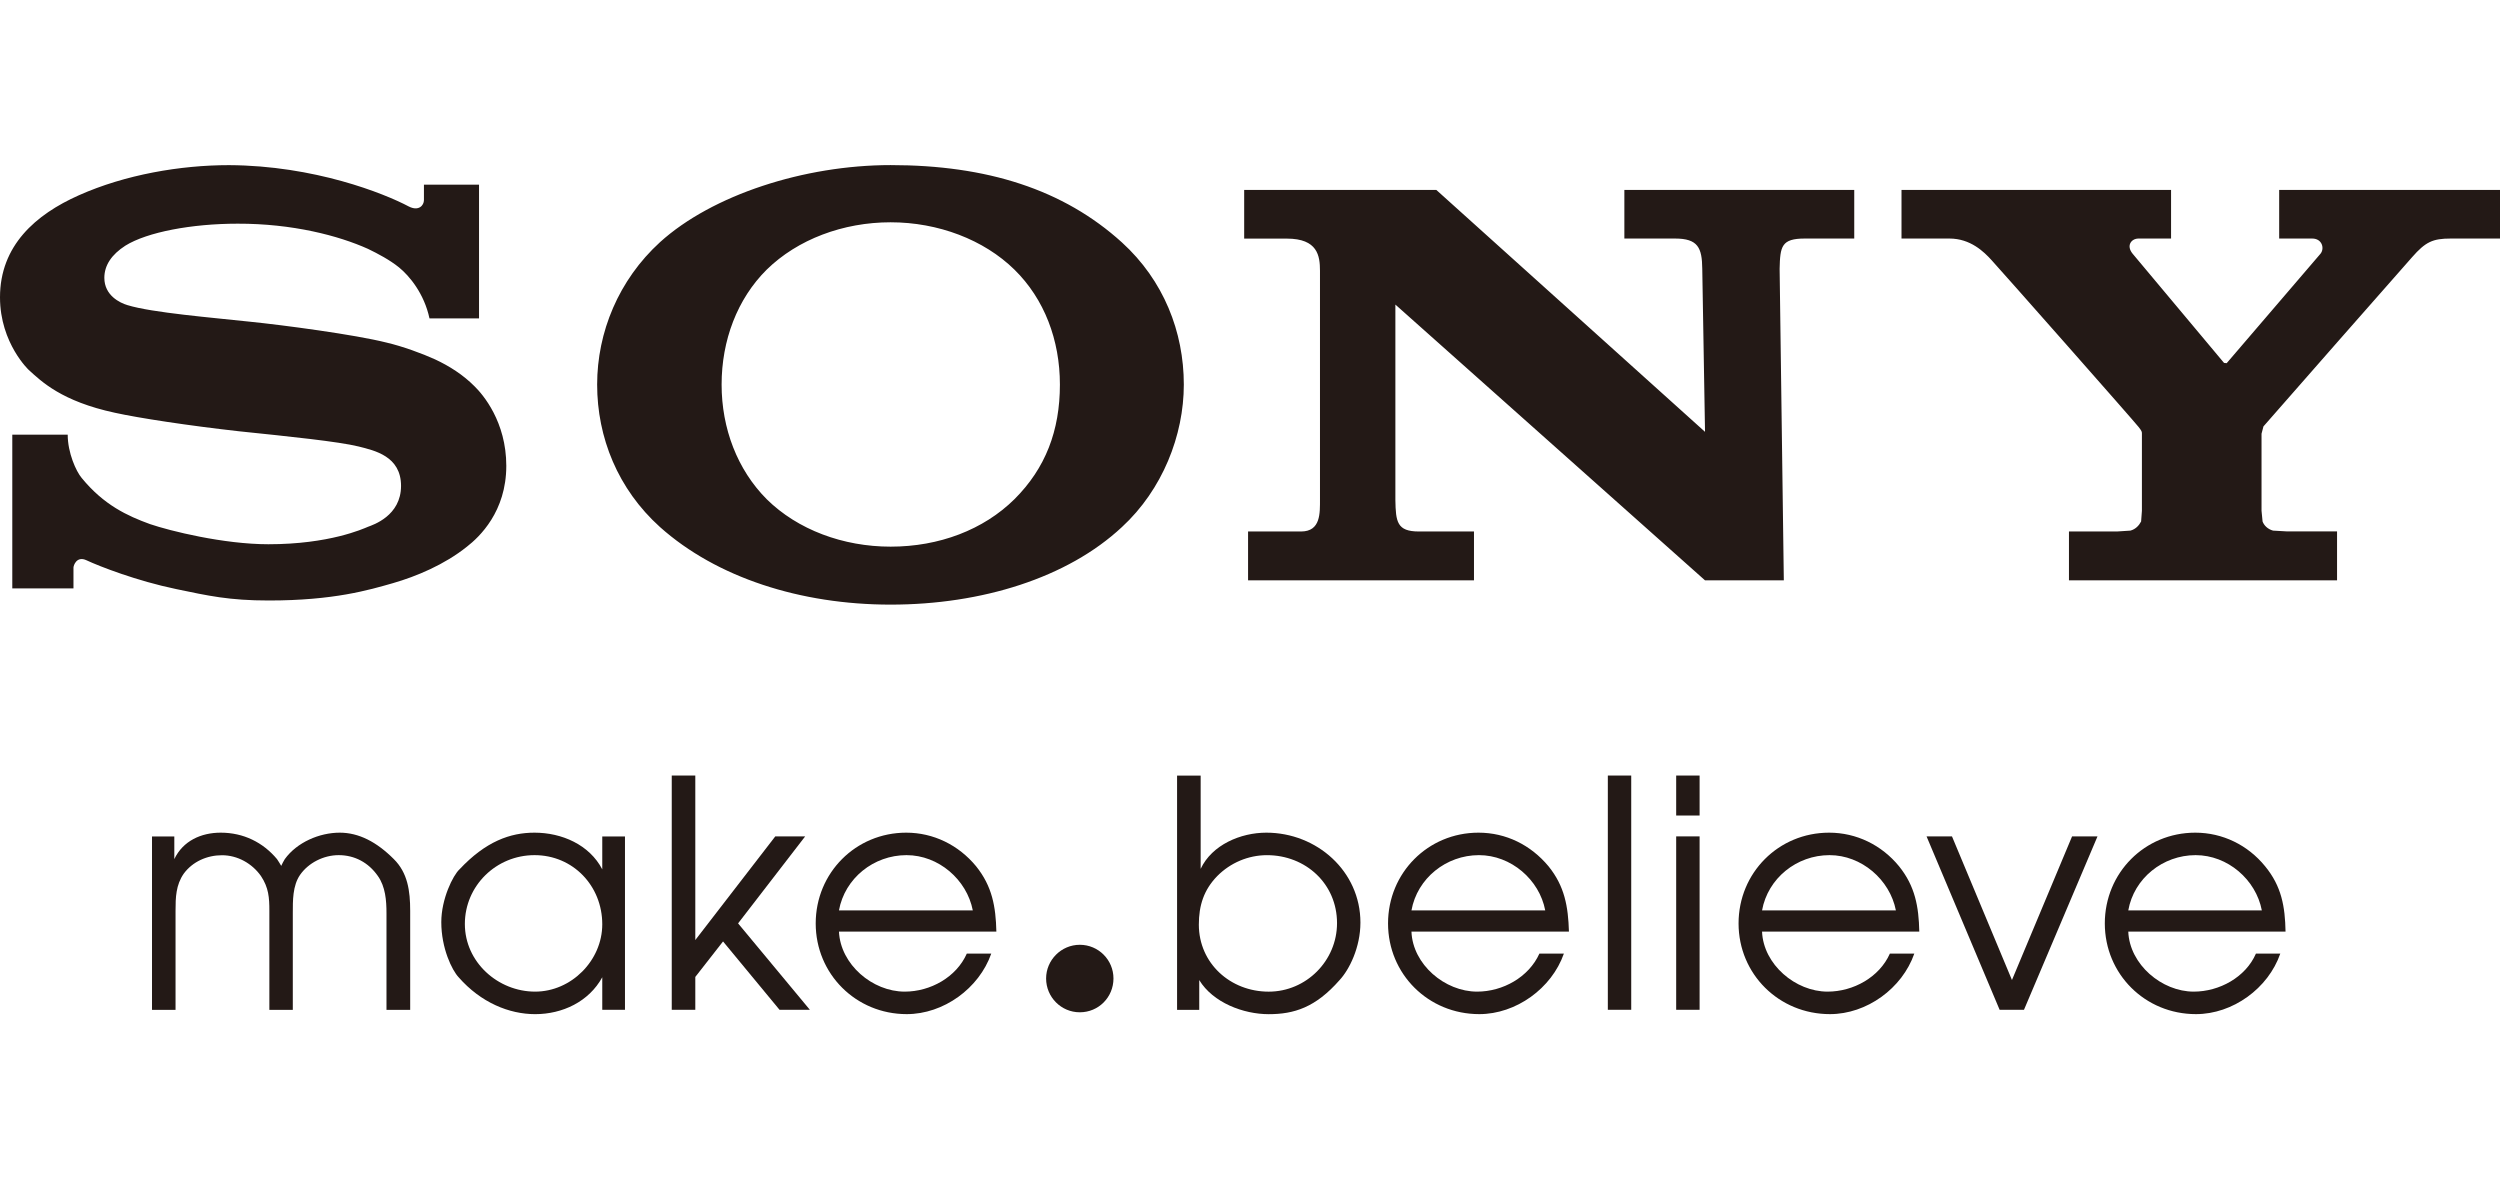
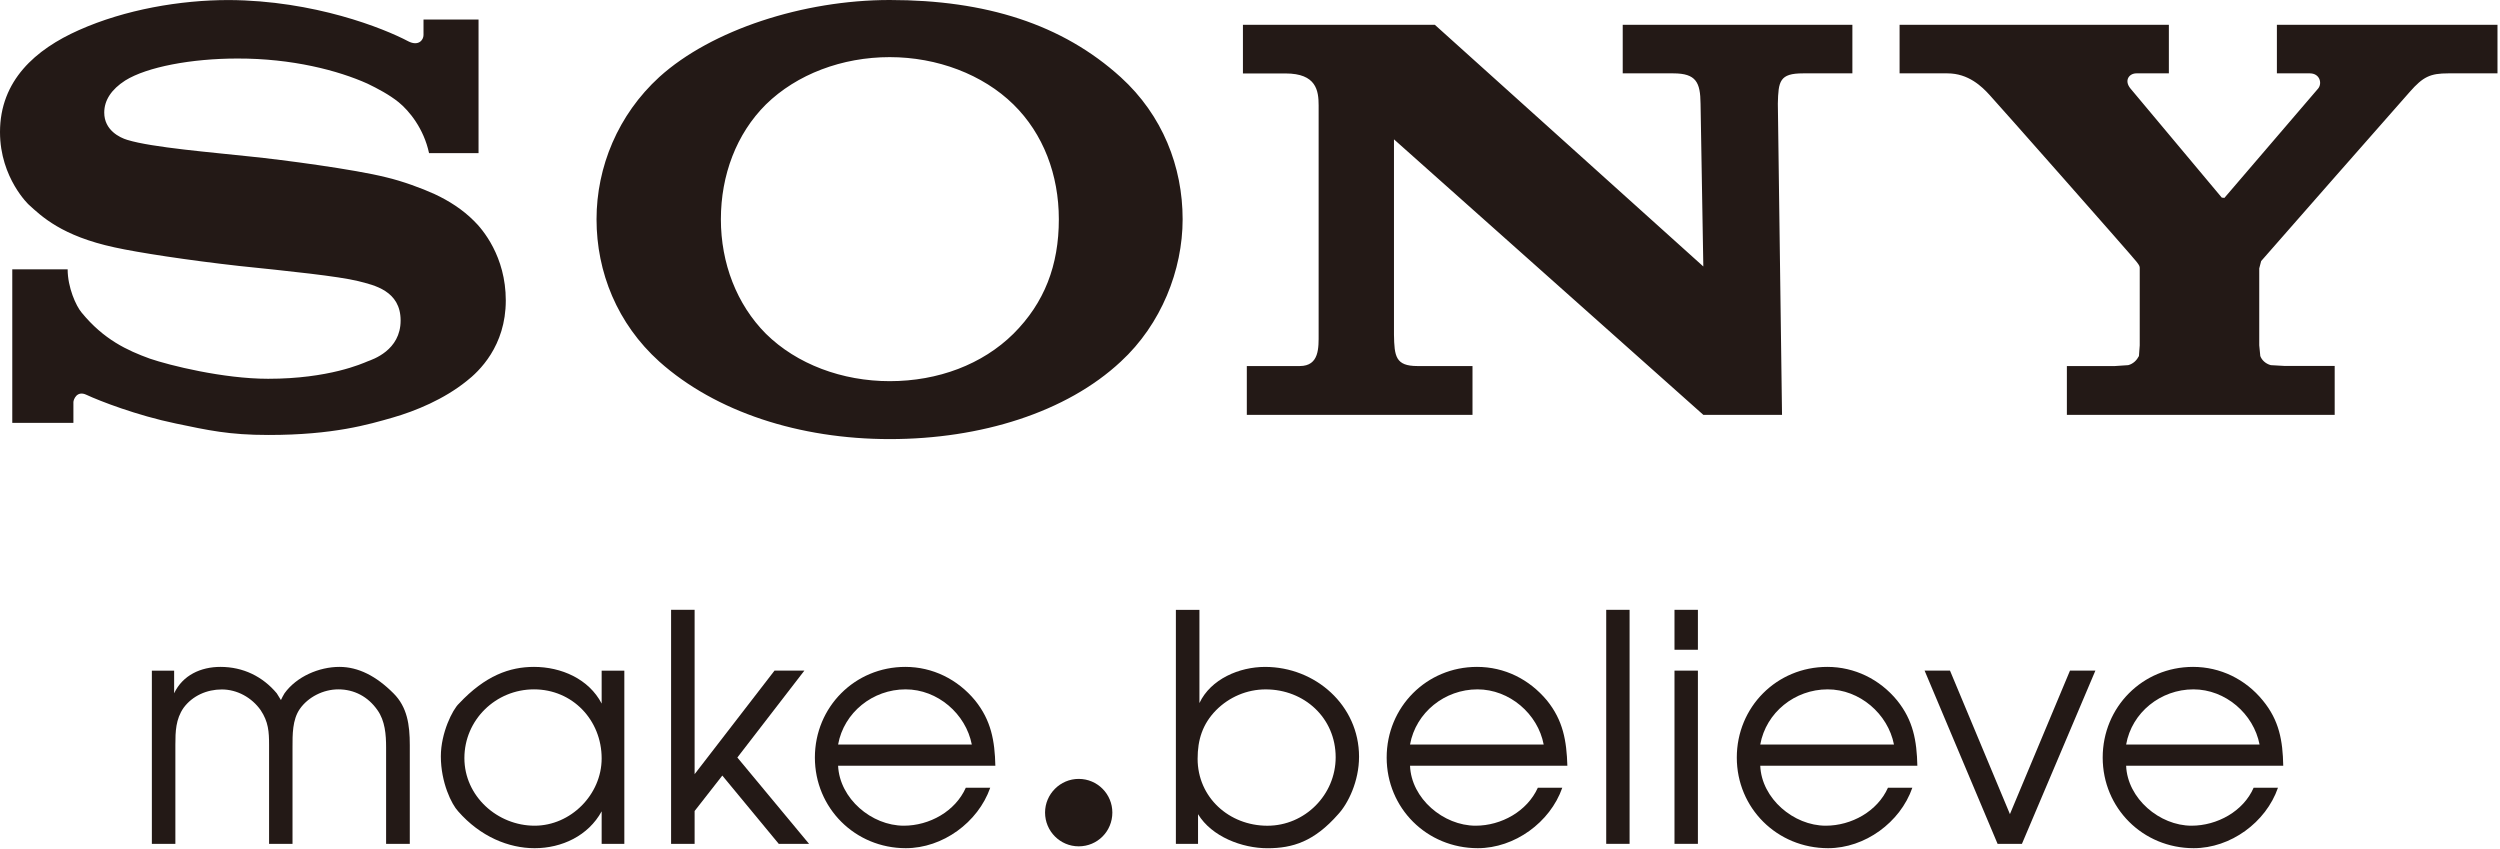
- <svg xmlns="http://www.w3.org/2000/svg" width="106" height="50" viewBox="0 0 106 50" fill="none">
-   <path d="M6.445 35.465H7.391V36.426C7.756 35.654 8.528 35.305 9.357 35.305C10.322 35.305 11.149 35.714 11.745 36.426C11.808 36.519 11.863 36.61 11.924 36.713C11.972 36.61 12.014 36.528 12.076 36.426C12.589 35.714 13.546 35.305 14.404 35.305C15.208 35.305 15.969 35.694 16.698 36.426C17.285 37.008 17.392 37.765 17.392 38.624V42.817H16.387V38.72C16.387 38.184 16.344 37.595 16.02 37.14C15.622 36.569 15.033 36.258 14.36 36.258C13.722 36.258 13.079 36.583 12.723 37.094C12.406 37.554 12.415 38.184 12.415 38.72V42.817H11.421V38.614C11.421 38.062 11.393 37.635 11.063 37.141C10.689 36.61 10.071 36.262 9.412 36.262C8.784 36.262 8.169 36.528 7.79 37.044C7.458 37.524 7.443 38.048 7.443 38.614V42.817H6.445L6.445 35.465Z" fill="#231916" />
-   <path d="M19.71 39.177C19.71 40.795 21.113 42.045 22.69 42.045C24.222 42.045 25.536 40.727 25.536 39.19C25.536 37.562 24.299 36.258 22.664 36.258C21.041 36.258 19.71 37.554 19.71 39.177ZM26.499 42.816H25.536V41.436C24.969 42.471 23.847 43 22.69 43C21.59 43 20.388 42.511 19.446 41.436C19.167 41.139 18.711 40.212 18.711 39.099C18.711 38.111 19.209 37.112 19.482 36.861C20.597 35.673 21.634 35.305 22.664 35.305C23.82 35.305 24.992 35.815 25.536 36.861V35.465H26.499L26.499 42.816Z" fill="#231916" />
-   <path d="M28.482 32.883H29.481V39.858L32.872 35.463H34.139L31.295 39.151L34.338 42.815H33.052L30.657 39.917L29.481 41.422V42.815H28.482L28.482 32.883Z" fill="#231916" />
-   <path d="M41.247 38.601C40.992 37.296 39.797 36.258 38.435 36.258C37.044 36.258 35.818 37.238 35.572 38.601H41.247ZM35.572 39.5C35.636 40.894 36.991 42.045 38.36 42.045C39.447 42.045 40.548 41.436 40.992 40.434H42.029C41.511 41.909 40.008 42.999 38.444 42.999C36.297 42.999 34.586 41.301 34.586 39.153C34.586 37.008 36.285 35.305 38.424 35.305C39.579 35.305 40.645 35.83 41.386 36.729C42.069 37.578 42.221 38.439 42.246 39.5H35.572Z" fill="#231916" />
-   <path d="M51.615 37.141C51.038 37.731 50.831 38.398 50.831 39.203C50.831 40.845 52.169 42.046 53.792 42.046C55.387 42.046 56.69 40.733 56.69 39.141C56.69 37.472 55.361 36.259 53.719 36.259C52.926 36.259 52.169 36.583 51.615 37.141ZM49.908 32.885H50.908V36.839C51.39 35.817 52.605 35.305 53.693 35.305C55.831 35.305 57.682 36.939 57.682 39.116C57.682 40.17 57.21 41.113 56.799 41.555C55.777 42.719 54.867 43.001 53.792 43.001C52.722 43.001 51.429 42.513 50.848 41.555V42.817H49.908V32.885Z" fill="#231916" />
-   <path d="M65.518 38.601C65.27 37.296 64.068 36.258 62.707 36.258C61.319 36.258 60.091 37.238 59.846 38.601H65.518ZM59.846 39.5C59.898 40.894 61.262 42.045 62.63 42.045C63.717 42.045 64.817 41.436 65.27 40.434H66.308C65.792 41.909 64.279 42.999 62.722 42.999C60.559 42.999 58.853 41.301 58.853 39.153C58.853 37.008 60.548 35.305 62.687 35.305C63.859 35.305 64.907 35.83 65.656 36.729C66.343 37.578 66.491 38.439 66.523 39.5H59.846Z" fill="#231916" />
-   <path d="M68.172 32.883H69.164V42.815H68.172V32.883Z" fill="#231916" />
-   <path d="M71.07 35.463H72.063V42.815H71.07V35.463ZM71.07 32.883H72.063V34.578H71.07V32.883Z" fill="#231916" />
-   <path d="M80.386 38.601C80.13 37.296 78.928 36.258 77.571 36.258C76.179 36.258 74.957 37.238 74.711 38.601H80.386ZM74.711 39.5C74.767 40.894 76.128 42.045 77.49 42.045C78.58 42.045 79.685 41.436 80.13 40.434H81.166C80.652 41.909 79.15 42.999 77.59 42.999C75.427 42.999 73.715 41.301 73.715 39.153C73.715 37.008 75.409 35.305 77.555 35.305C78.713 35.305 79.783 35.83 80.519 36.729C81.203 37.578 81.354 38.439 81.378 39.5H74.711Z" fill="#231916" />
-   <path d="M81.686 35.463H82.764L85.307 41.553L87.856 35.463H88.934L85.817 42.815H84.784L81.686 35.463Z" fill="#231916" />
-   <path d="M95.902 38.601C95.651 37.296 94.455 36.258 93.094 36.258C91.707 36.258 90.479 37.238 90.239 38.601H95.902ZM90.239 39.5C90.295 40.894 91.66 42.045 93.014 42.045C94.1 42.045 95.216 41.436 95.651 40.434H96.684C96.172 41.909 94.669 42.999 93.108 42.999C90.951 42.999 89.244 41.301 89.244 39.153C89.244 37.008 90.938 35.305 93.08 35.305C94.239 35.305 95.308 35.83 96.04 36.729C96.739 37.578 96.887 38.439 96.907 39.5H90.239Z" fill="#231916" />
-   <path d="M47.211 41.487C47.211 42.281 46.581 42.921 45.783 42.921C44.997 42.921 44.355 42.281 44.355 41.487C44.355 40.706 44.997 40.059 45.783 40.059C46.581 40.059 47.211 40.706 47.211 41.487Z" fill="#231916" />
-   <path d="M89.762 22.535L90.331 22.498C90.554 22.437 90.695 22.279 90.783 22.111L90.817 21.656V18.39C90.817 18.31 90.817 18.281 90.673 18.1C90.536 17.913 84.719 11.324 84.448 11.037C84.117 10.671 83.545 10.114 82.656 10.114H80.624V8.053H92.053V10.114H90.673C90.369 10.114 90.14 10.413 90.423 10.757L94.299 15.387L94.411 15.399L98.39 10.757C98.571 10.533 98.457 10.114 98.038 10.114H96.637V8.053H106V10.114H103.911C103.151 10.114 102.844 10.253 102.276 10.901C102.006 11.197 96.124 17.9 95.97 18.08L95.889 18.39V21.656L95.933 22.111C95.995 22.279 96.152 22.437 96.377 22.498L96.94 22.53H99.091V24.607H87.724V22.535H89.762ZM60.9 8.053L72.293 18.31L72.176 11.4C72.167 10.501 71.993 10.114 71.021 10.114H68.873V8.053H78.62V10.114H76.525C75.533 10.114 75.477 10.442 75.456 11.4L75.634 24.607H72.293L59.164 12.914V21.204C59.18 22.122 59.23 22.535 60.158 22.535H62.497V24.607H52.918V22.535H55.166C56.004 22.535 55.967 21.748 55.967 21.165V11.477C55.967 10.85 55.871 10.117 54.564 10.117H52.753V8.053L60.9 8.053ZM9.71 7.002C13.336 7.02 16.286 8.201 17.329 8.753C17.756 8.973 17.975 8.704 17.975 8.486V7.829H20.311V13.499H18.21C17.985 12.452 17.366 11.703 16.921 11.34C16.521 11.017 16.026 10.757 15.6 10.551C14.357 9.992 12.4 9.478 10.077 9.484C8.132 9.484 6.239 9.84 5.314 10.417C4.734 10.791 4.424 11.248 4.424 11.78C4.424 12.525 5.08 12.841 5.403 12.937C6.442 13.26 9.075 13.474 10.586 13.639C12.021 13.785 15.041 14.187 16.383 14.524C17.07 14.684 17.903 14.99 18.443 15.236C19.058 15.522 19.637 15.893 20.117 16.376C20.475 16.724 21.467 17.881 21.467 19.751C21.467 21.694 20.328 22.767 19.799 23.178C18.843 23.944 17.649 24.441 16.663 24.725C15.645 25.016 14.159 25.461 11.396 25.461C9.71 25.461 8.829 25.26 7.472 24.977C5.8 24.631 4.213 24.011 3.675 23.759C3.25 23.554 3.115 23.979 3.115 24.065V24.947H0.521V18.431H2.871C2.871 19.2 3.227 19.986 3.463 20.265C4.403 21.415 5.406 21.875 6.361 22.222C7.195 22.507 9.477 23.076 11.38 23.076C13.963 23.076 15.388 22.425 15.6 22.337C15.811 22.257 17.004 21.875 17.004 20.602C17.004 19.339 15.879 19.102 15.204 18.931C14.351 18.721 12.258 18.506 10.143 18.287C8.002 18.048 5.86 17.721 4.866 17.5C2.618 17.016 1.758 16.177 1.217 15.683C1.255 15.72 0 14.569 0 12.607C0 10.413 1.511 9.095 3.346 8.279C5.314 7.402 7.655 7.002 9.71 7.002ZM37.762 23.178C35.749 23.178 33.819 22.461 32.507 21.165C31.265 19.916 30.596 18.169 30.596 16.306C30.596 14.434 31.256 12.678 32.507 11.434C33.819 10.148 35.749 9.425 37.762 9.425C39.776 9.425 41.716 10.16 43.014 11.434C44.281 12.678 44.94 14.418 44.94 16.306C44.94 18.26 44.33 19.853 43.014 21.165C41.698 22.466 39.817 23.178 37.762 23.178V25.636C41.623 25.636 45.262 24.502 47.569 22.348C49.289 20.763 50.194 18.46 50.194 16.306C50.194 14.073 49.34 11.889 47.569 10.278C45.089 8.028 41.841 7 37.762 7C34.101 7 30.198 8.265 27.985 10.268C26.229 11.871 25.319 14.086 25.319 16.306C25.319 18.55 26.198 20.738 27.985 22.348C30.378 24.485 33.934 25.636 37.762 25.636V23.178Z" fill="#231916" />
+ <svg xmlns="http://www.w3.org/2000/svg" width="168" height="57" viewBox="0 0 168 57" fill="none">
+   <path d="M10.205 45.068H11.702V46.589C12.28 45.367 13.503 44.815 14.815 44.815C16.343 44.815 17.652 45.462 18.597 46.589C18.695 46.737 18.784 46.882 18.879 47.044C18.956 46.882 19.021 46.751 19.12 46.589C19.933 45.462 21.447 44.815 22.806 44.815C24.078 44.815 25.284 45.431 26.439 46.589C27.368 47.511 27.538 48.71 27.538 50.07V56.708H25.946V50.222C25.946 49.374 25.878 48.441 25.365 47.721C24.735 46.816 23.802 46.325 22.737 46.325C21.727 46.325 20.708 46.838 20.144 47.647C19.643 48.376 19.657 49.374 19.657 50.222V56.708H18.082V50.054C18.082 49.18 18.039 48.503 17.516 47.722C16.924 46.882 15.946 46.331 14.903 46.331C13.908 46.331 12.934 46.751 12.334 47.569C11.809 48.328 11.785 49.158 11.785 50.054V56.708H10.205L10.205 45.068Z" fill="#231916" />
+   <path d="M31.207 50.945C31.207 53.507 33.429 55.487 35.926 55.487C38.351 55.487 40.431 53.4 40.431 50.965C40.431 48.389 38.473 46.325 35.884 46.325C33.314 46.325 31.207 48.376 31.207 50.945ZM41.955 56.707H40.431V54.522C39.534 56.161 37.757 56.999 35.926 56.999C34.184 56.999 32.28 56.225 30.789 54.522C30.347 54.052 29.625 52.584 29.625 50.822C29.625 49.258 30.413 47.676 30.845 47.279C32.612 45.397 34.253 44.815 35.884 44.815C37.714 44.815 39.57 45.623 40.431 47.279V45.068H41.955L41.955 56.707Z" fill="#231916" />
+   <path d="M45.097 40.98H46.678V52.024L52.047 45.066H54.053L49.55 50.905L54.368 56.706H52.332L48.54 52.118L46.678 54.5V56.706H45.097L45.097 40.98Z" fill="#231916" />
+   <path d="M65.306 50.034C64.902 47.968 63.011 46.325 60.855 46.325C58.652 46.325 56.71 47.875 56.32 50.034H65.306ZM56.32 51.457C56.422 53.665 58.568 55.487 60.736 55.487C62.456 55.487 64.199 54.522 64.902 52.935H66.544C65.724 55.272 63.344 56.998 60.868 56.998C57.469 56.998 54.76 54.308 54.76 50.907C54.76 47.511 57.449 44.815 60.837 44.815C62.666 44.815 64.353 45.646 65.526 47.07C66.607 48.413 66.848 49.778 66.888 51.457H56.32Z" fill="#231916" />
+   <path d="M81.722 47.724C80.808 48.657 80.48 49.713 80.48 50.989C80.48 53.588 82.599 55.489 85.169 55.489C87.694 55.489 89.757 53.41 89.757 50.889C89.757 48.248 87.653 46.327 85.053 46.327C83.797 46.327 82.599 46.84 81.722 47.724ZM79.019 40.984H80.602V47.245C81.366 45.626 83.29 44.816 85.011 44.816C88.398 44.816 91.328 47.403 91.328 50.85C91.328 52.519 90.58 54.012 89.93 54.712C88.311 56.555 86.871 57.001 85.169 57.001C83.474 57.001 81.428 56.228 80.508 54.712V56.71H79.019V40.984Z" fill="#231916" />
+   <path d="M103.736 50.034C103.343 47.968 101.44 46.325 99.284 46.325C97.087 46.325 95.143 47.875 94.754 50.034H103.736ZM94.754 51.457C94.837 53.665 96.998 55.487 99.162 55.487C100.884 55.487 102.626 54.522 103.343 52.935H104.986C104.169 55.272 101.774 56.998 99.309 56.998C95.883 56.998 93.184 54.308 93.184 50.907C93.184 47.511 95.867 44.815 99.252 44.815C101.109 44.815 102.768 45.646 103.955 47.07C105.041 48.413 105.276 49.778 105.327 51.457H94.754Z" fill="#231916" />
+   <path d="M107.938 40.98H109.508V56.706H107.938V40.98Z" fill="#231916" />
+   <path d="M112.526 45.066H114.099V56.706H112.526V45.066ZM112.526 40.98H114.099V43.664H112.526V40.98Z" fill="#231916" />
+   <path d="M127.275 50.034C126.871 47.968 124.967 46.325 122.818 46.325C120.614 46.325 118.679 47.875 118.289 50.034H127.275ZM118.289 51.457C118.379 53.665 120.534 55.487 122.69 55.487C124.416 55.487 126.165 54.522 126.871 52.935H128.51C127.697 55.272 125.319 56.998 122.848 56.998C119.424 56.998 116.713 54.308 116.713 50.907C116.713 47.511 119.395 44.815 122.793 44.815C124.626 44.815 126.32 45.646 127.487 47.07C128.569 48.413 128.808 49.778 128.846 51.457H118.289Z" fill="#231916" />
+   <path d="M129.333 45.066H131.04L135.067 54.709L139.103 45.066H140.81L135.874 56.707H134.238L129.333 45.066Z" fill="#231916" />
+   <path d="M151.843 50.034C151.444 47.968 149.552 46.325 147.397 46.325C145.2 46.325 143.256 47.875 142.876 50.034H151.843ZM142.876 51.457C142.964 53.665 145.126 55.487 147.27 55.487C148.99 55.487 150.756 54.522 151.444 52.935H153.08C152.27 55.272 149.889 56.998 147.419 56.998C144.003 56.998 141.301 54.308 141.301 50.907C141.301 47.511 143.983 44.815 147.374 44.815C149.208 44.815 150.901 45.646 152.06 47.07C153.167 48.413 153.402 49.778 153.434 51.457H142.876Z" fill="#231916" />
+   <path d="M74.75 54.603C74.75 55.86 73.753 56.874 72.489 56.874C71.244 56.874 70.228 55.86 70.228 54.603C70.228 53.366 71.244 52.342 72.489 52.342C73.753 52.342 74.75 53.366 74.75 54.603Z" fill="#231916" />
+   <path d="M142.121 24.598L143.021 24.538C143.375 24.441 143.598 24.191 143.737 23.925L143.79 23.204V18.034C143.79 17.907 143.79 17.861 143.563 17.574C143.347 17.278 134.137 6.847 133.708 6.392C133.183 5.812 132.277 4.93 130.87 4.93H127.652V1.668H145.748V4.93H143.563C143.082 4.93 142.72 5.404 143.167 5.948L149.304 13.28L149.481 13.298L155.781 5.948C156.068 5.594 155.887 4.93 155.225 4.93H153.007V1.668H167.831V4.93H164.522C163.32 4.93 162.834 5.15 161.934 6.177C161.507 6.646 152.194 17.258 151.95 17.543L151.821 18.034V23.204L151.892 23.925C151.989 24.191 152.238 24.441 152.595 24.538L153.486 24.589H156.891V27.877H138.894V24.598H142.121ZM96.423 1.668L114.463 17.907L114.277 6.967C114.263 5.543 113.987 4.93 112.448 4.93H109.047V1.668H124.48V4.93H121.163C119.592 4.93 119.504 5.449 119.471 6.967L119.752 27.877H114.463L93.675 9.364V22.49C93.7 23.942 93.78 24.598 95.249 24.598H98.952V27.877H83.786V24.598H87.344C88.672 24.598 88.612 23.351 88.612 22.428V7.088C88.612 6.096 88.462 4.936 86.391 4.936H83.525V1.668L96.423 1.668ZM15.375 0.003C21.114 0.032 25.786 1.901 27.437 2.776C28.113 3.123 28.46 2.698 28.46 2.354V1.312H32.158V10.29H28.832C28.476 8.632 27.496 7.446 26.791 6.871C26.157 6.361 25.373 5.948 24.7 5.623C22.732 4.738 19.634 3.923 15.954 3.933C12.875 3.933 9.878 4.496 8.413 5.41C7.495 6.002 7.005 6.727 7.005 7.568C7.005 8.747 8.044 9.248 8.554 9.4C10.2 9.912 14.369 10.25 16.762 10.512C19.034 10.742 23.814 11.379 25.94 11.912C27.027 12.166 28.345 12.65 29.2 13.041C30.174 13.494 31.091 14.081 31.852 14.845C32.419 15.396 33.989 17.229 33.989 20.188C33.989 23.265 32.185 24.963 31.348 25.614C29.834 26.828 27.944 27.615 26.382 28.064C24.77 28.525 22.419 29.23 18.044 29.23C15.375 29.23 13.979 28.911 11.83 28.463C9.183 27.915 6.67 26.934 5.818 26.535C5.146 26.21 4.933 26.883 4.933 27.019V28.415H0.825V18.099H4.546C4.546 19.316 5.109 20.56 5.483 21.003C6.972 22.823 8.56 23.552 10.071 24.101C11.393 24.553 15.005 25.454 18.018 25.454C22.107 25.454 24.363 24.422 24.7 24.284C25.034 24.156 26.922 23.552 26.922 21.537C26.922 19.536 25.142 19.161 24.072 18.891C22.721 18.558 19.407 18.218 16.059 17.871C12.669 17.492 9.278 16.974 7.705 16.625C4.144 15.859 2.784 14.529 1.927 13.748C1.987 13.806 0 11.985 0 8.878C0 5.404 2.392 3.317 5.298 2.025C8.413 0.636 12.12 0.003 15.375 0.003ZM59.789 25.614C56.602 25.614 53.546 24.479 51.468 22.428C49.502 20.45 48.443 17.684 48.443 14.735C48.443 11.771 49.487 8.99 51.468 7.02C53.546 4.983 56.602 3.839 59.789 3.839C62.978 3.839 66.049 5.004 68.104 7.02C70.111 8.99 71.154 11.745 71.154 14.735C71.154 17.828 70.188 20.35 68.104 22.428C66.021 24.488 63.042 25.614 59.789 25.614V29.507C65.903 29.507 71.664 27.711 75.316 24.301C78.04 21.791 79.473 18.144 79.473 14.735C79.473 11.199 78.121 7.741 75.316 5.19C71.39 1.627 66.247 0 59.789 0C53.993 0 47.812 2.004 44.308 5.174C41.529 7.712 40.087 11.22 40.087 14.735C40.087 18.288 41.48 21.752 44.308 24.301C48.098 27.684 53.727 29.507 59.789 29.507V25.614Z" fill="#231916" />
</svg>
